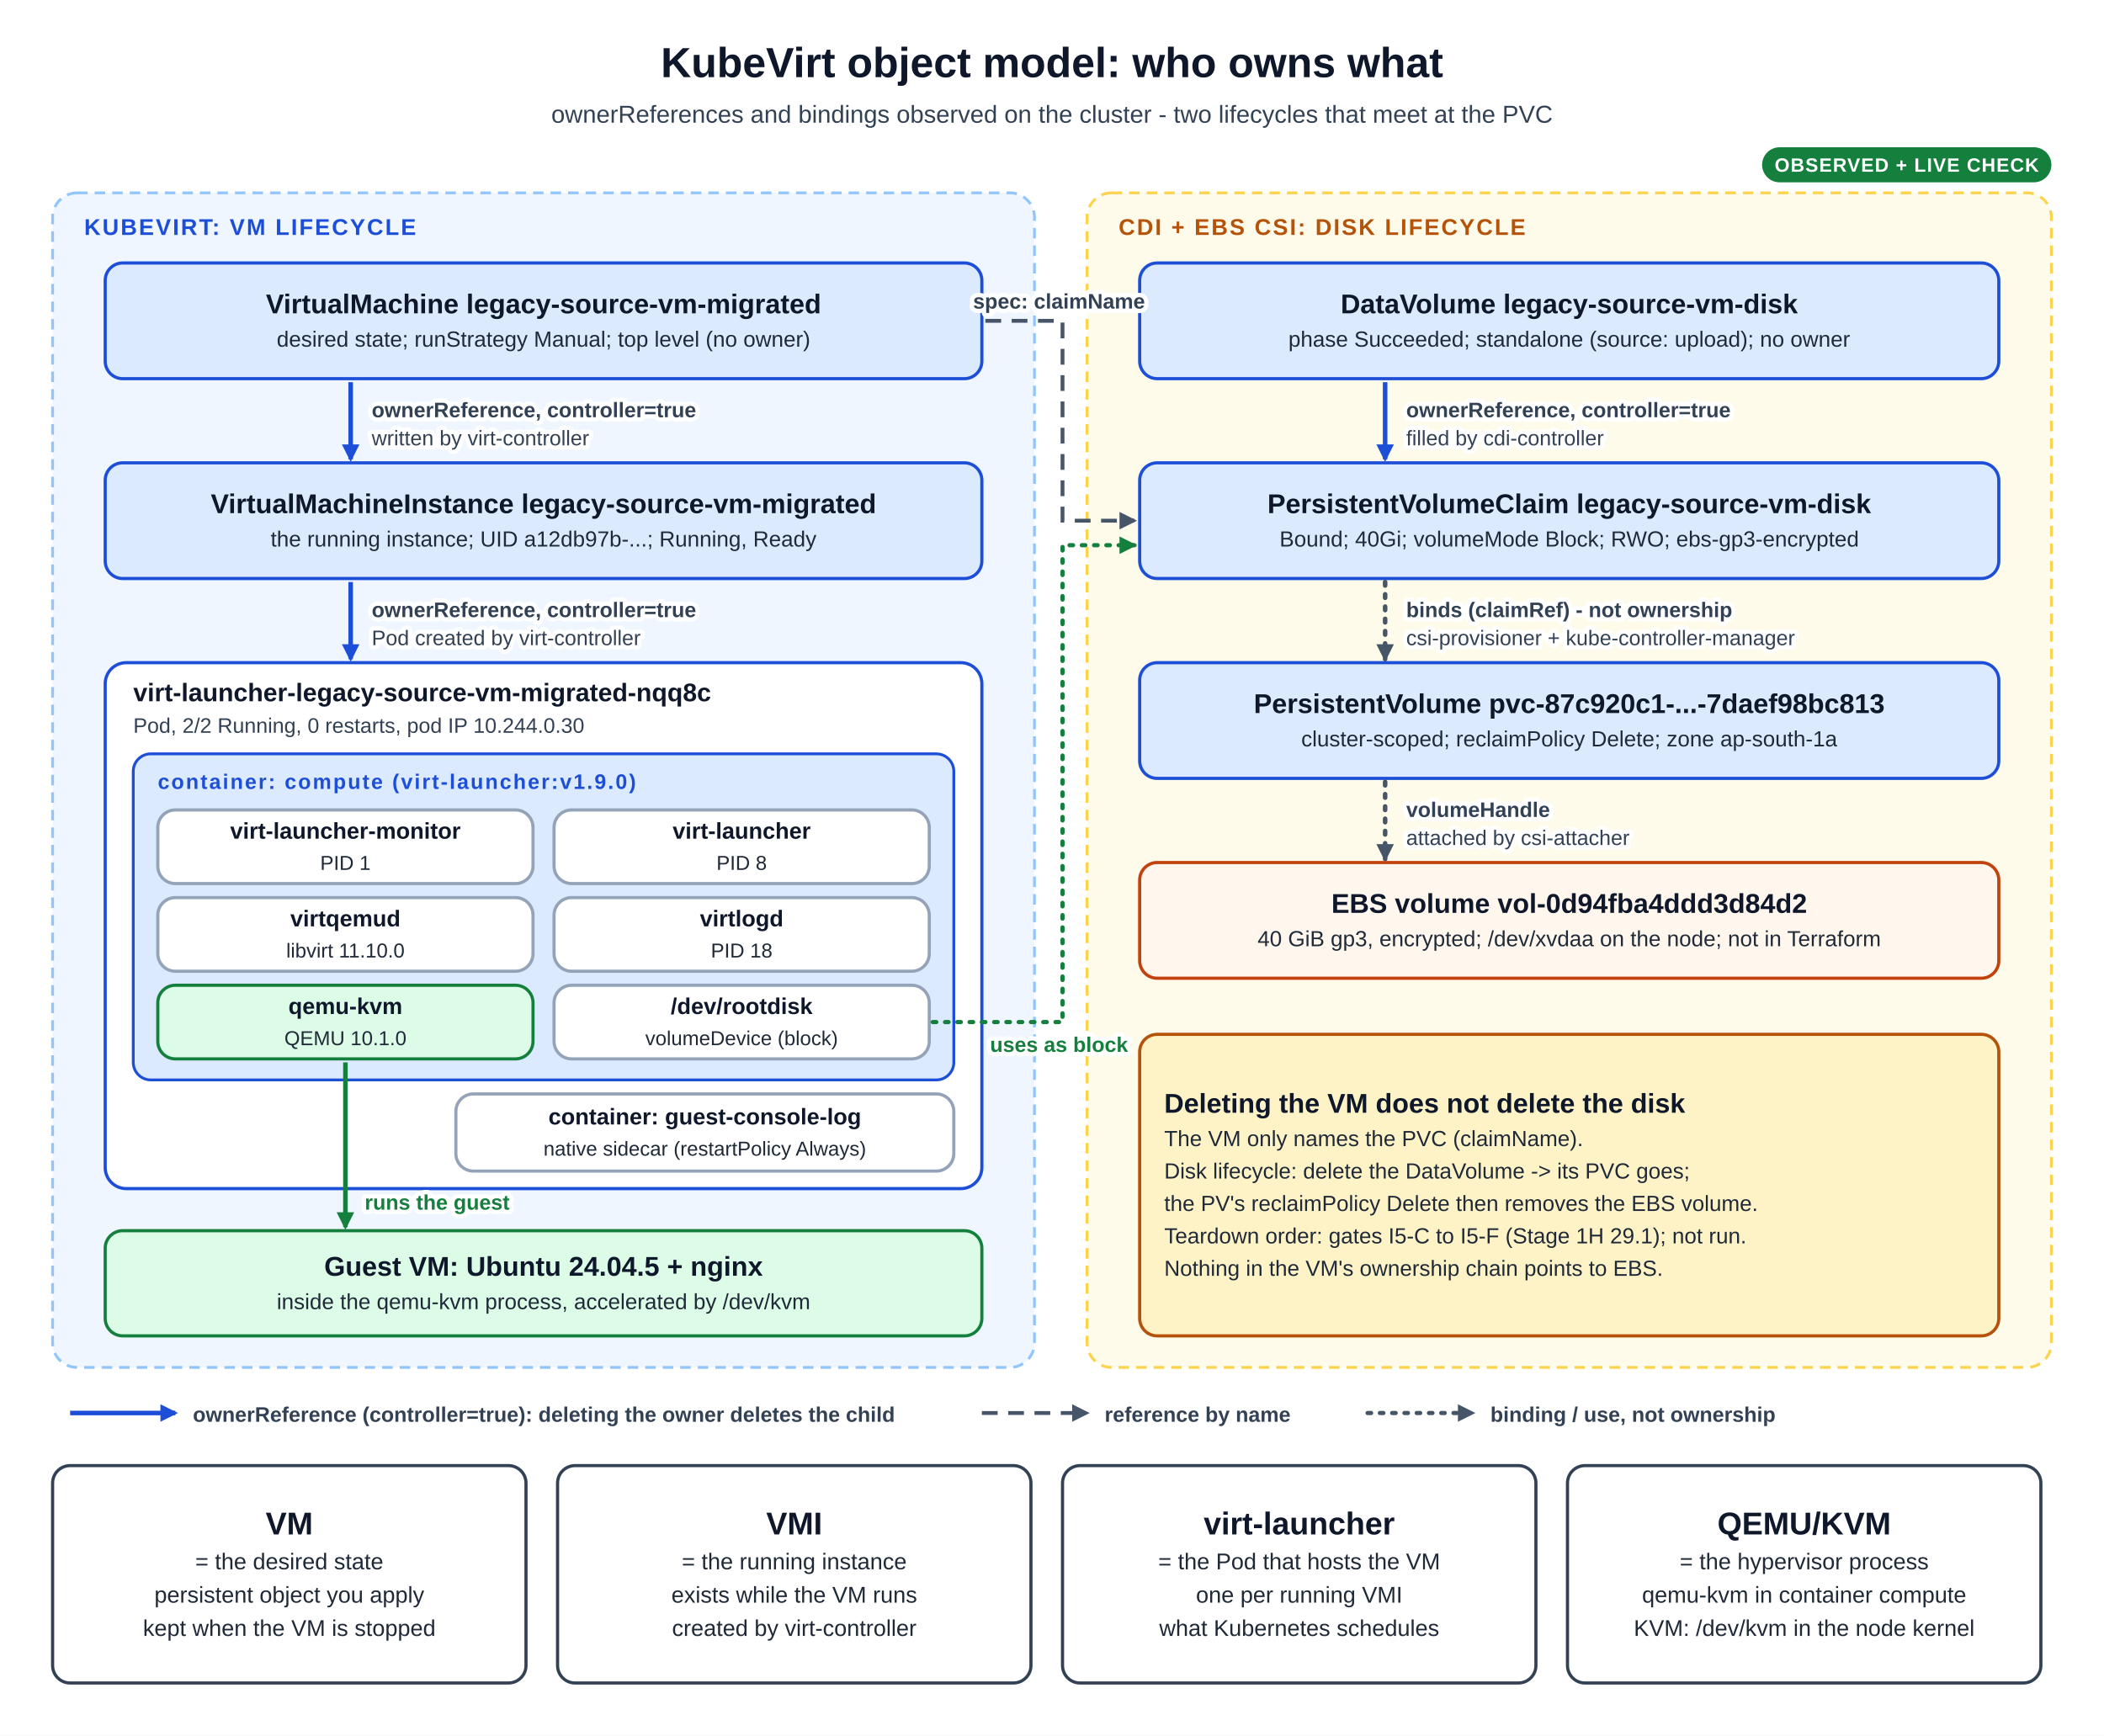
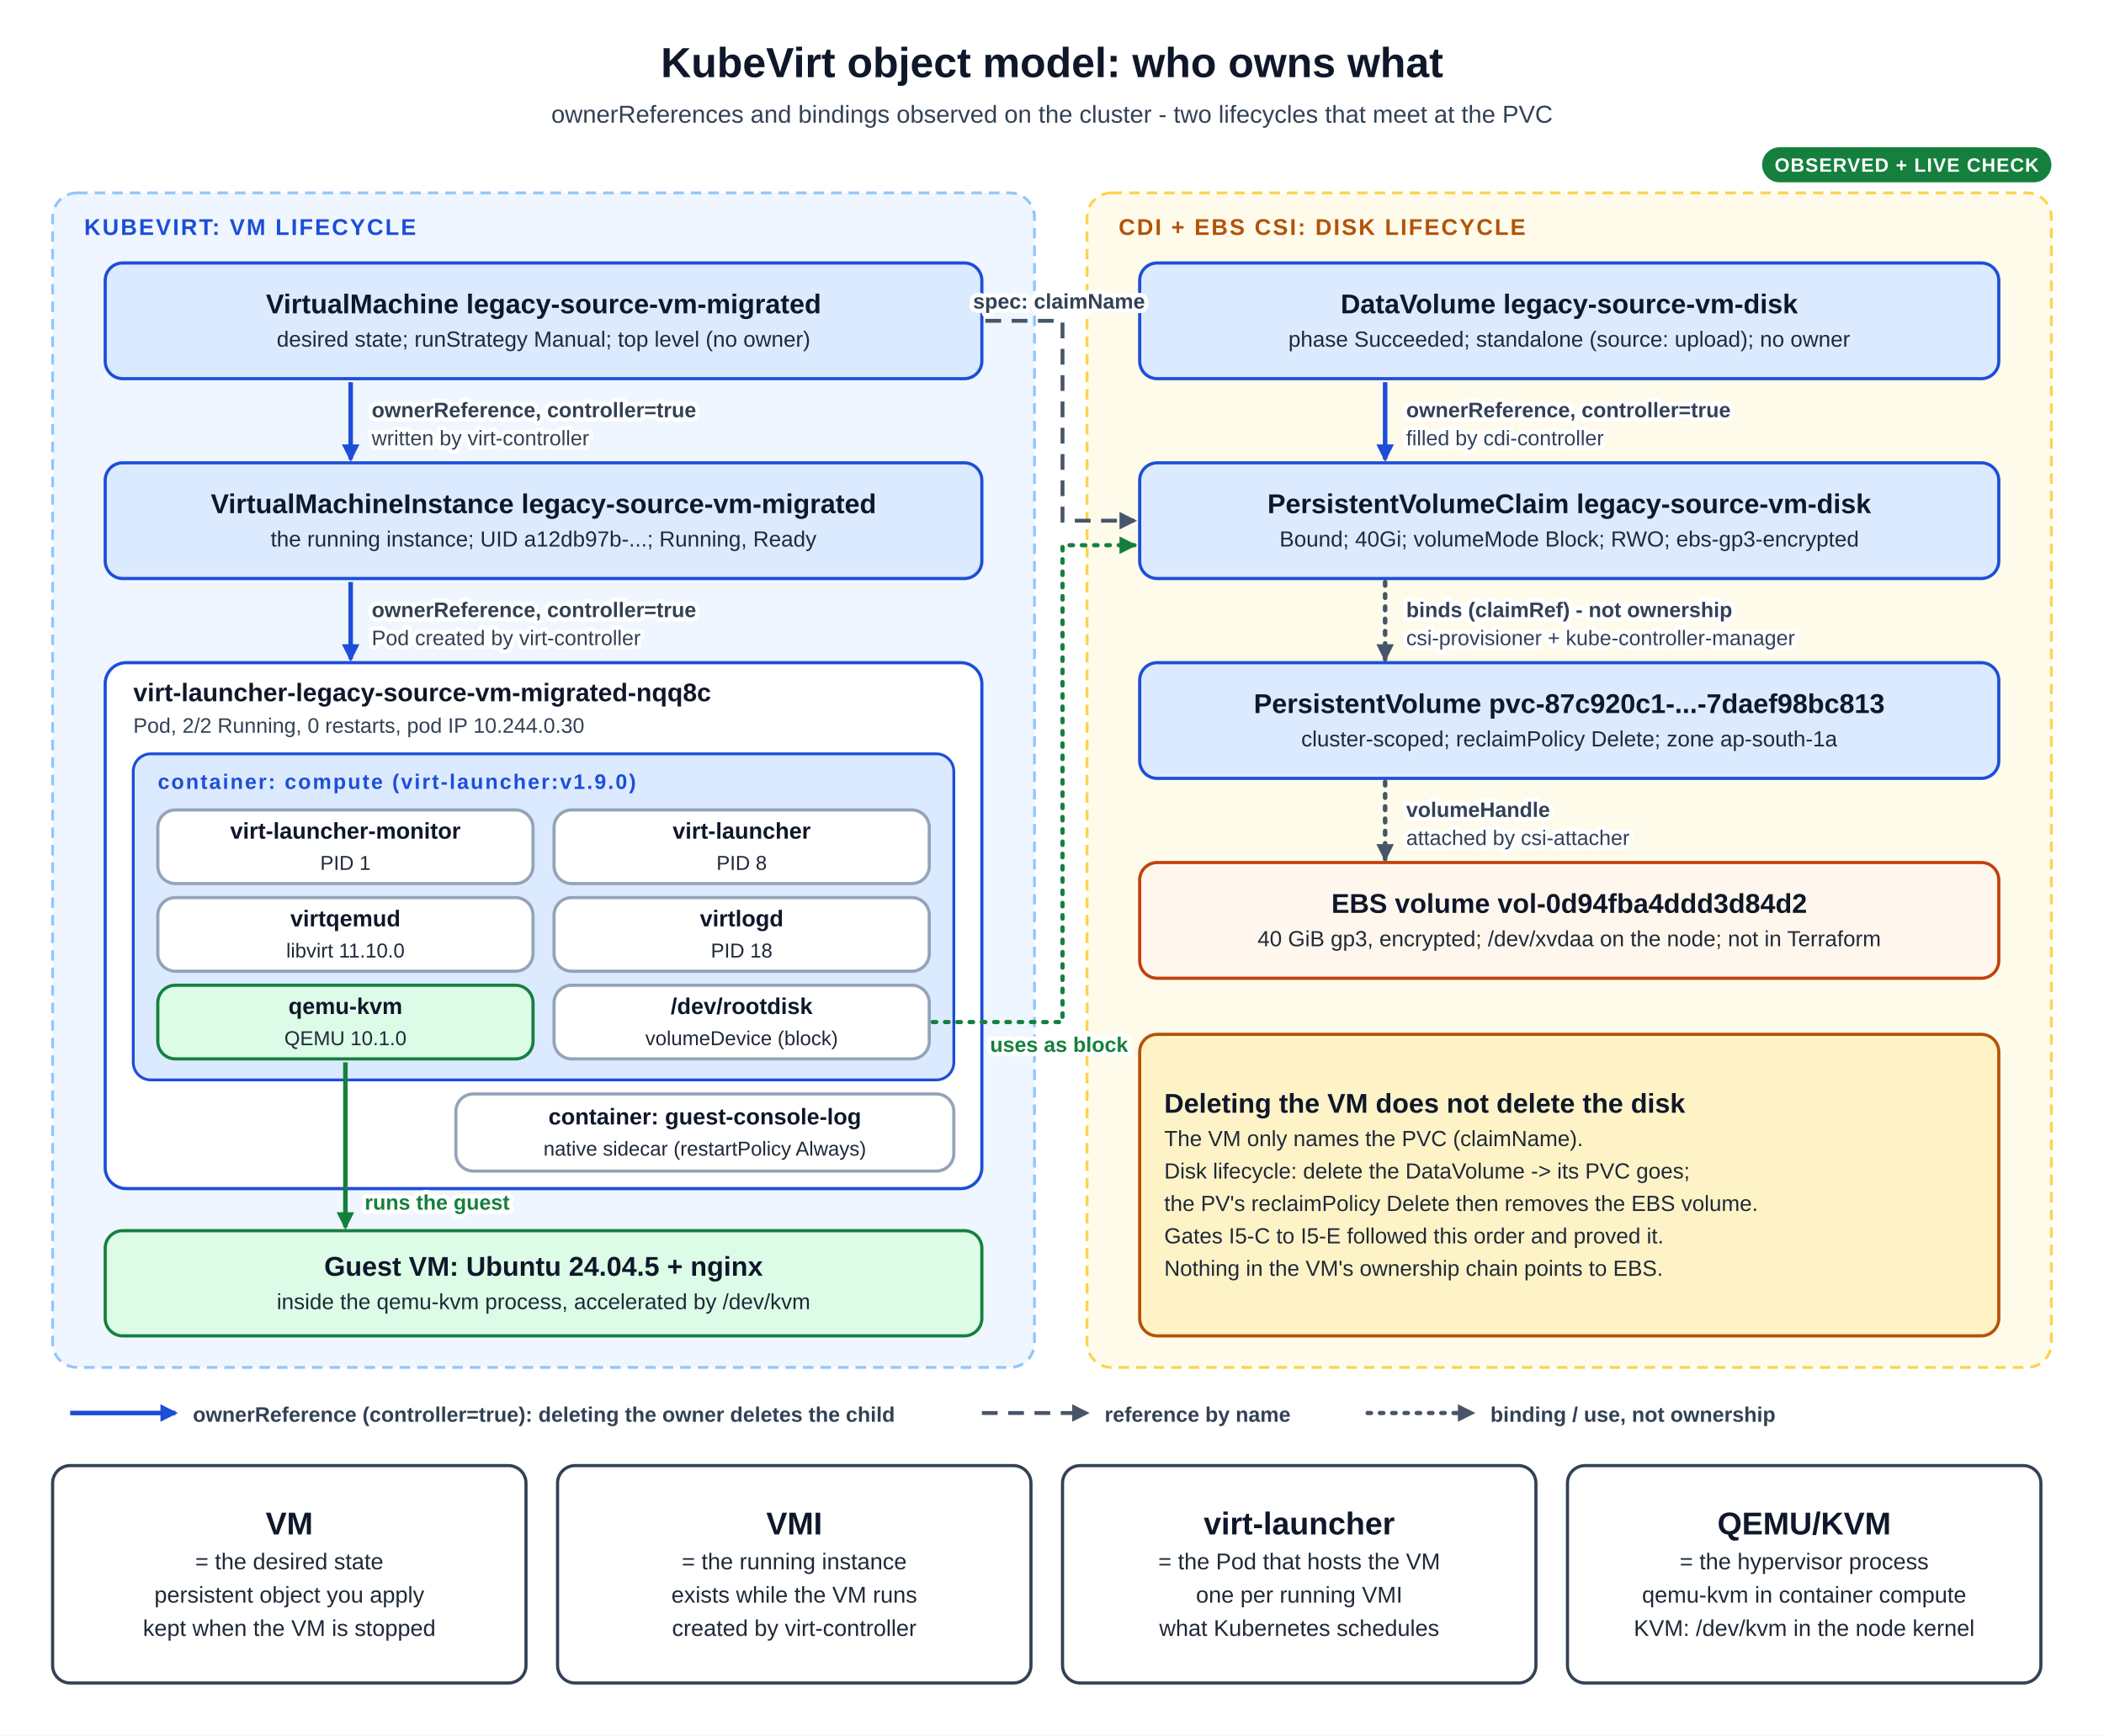
<svg xmlns="http://www.w3.org/2000/svg" width="1200" height="990" viewBox="0 0 1200 990" role="img" aria-labelledby="title desc">
  <style>
    text { font-family: 'Segoe UI', Arial, sans-serif; }
    .h { font-size: 24px; font-weight: 700; fill: #0f172a; }
    .h2 { font-size: 17px; font-weight: 700; fill: #0f172a; }
    .sub { font-size: 14px; fill: #334155; }
    .t { font-weight: 600; fill: #0f172a; }
    .s { fill: #1f2937; }
    .xs { font-size: 12px; fill: #334155; }
    .lab { font-size: 13px; font-weight: 700; fill: #334155; letter-spacing: 1px; }
    .pill { font-size: 11px; font-weight: 700; fill: #ffffff; letter-spacing: 0.5px; }
    .halo { paint-order: stroke; stroke: #ffffff; stroke-width: 5px; stroke-linejoin: round; }
  </style>
  <defs>
    <marker id="m15803d" markerWidth="10" markerHeight="10" refX="8.5" refY="5" orient="auto" markerUnits="userSpaceOnUse">
      <path d="M0,0 L10,5 L0,10 z" fill="#15803d" />
    </marker>
    <marker id="m1d4ed8" markerWidth="10" markerHeight="10" refX="8.5" refY="5" orient="auto" markerUnits="userSpaceOnUse">
      <path d="M0,0 L10,5 L0,10 z" fill="#1d4ed8" />
    </marker>
    <marker id="m475569" markerWidth="10" markerHeight="10" refX="8.5" refY="5" orient="auto" markerUnits="userSpaceOnUse">
      <path d="M0,0 L10,5 L0,10 z" fill="#475569" />
    </marker>
  </defs>
  <rect width="1200" height="990" fill="#ffffff" />
  <text x="600.0" y="44" class="h" text-anchor="middle">KubeVirt object model: who owns what</text>
  <text x="600.0" y="70" class="sub" text-anchor="middle">ownerReferences and bindings observed on the cluster - two lifecycles that meet at the PVC</text>
  <rect x="1005" y="84" width="165" height="20" rx="10.0" fill="#15803d" />
  <text x="1087.5" y="97.96" class="pill" text-anchor="middle" style="font-size:11px">OBSERVED + LIVE CHECK</text>
  <rect x="30" y="110" width="560" height="670" rx="14" fill="#eff6ff" stroke="#93c5fd" stroke-width="1.6" stroke-dasharray="6 4" />
  <text x="48" y="134" class="lab" text-anchor="start" style="fill:#1d4ed8">KUBEVIRT: VM LIFECYCLE</text>
  <rect x="620" y="110" width="550" height="670" rx="14" fill="#fffbeb" stroke="#fcd34d" stroke-width="1.6" stroke-dasharray="6 4" />
  <text x="638" y="134" class="lab" text-anchor="start" style="fill:#b45309">CDI + EBS CSI: DISK LIFECYCLE</text>
  <rect x="60" y="150" width="500" height="66" rx="10" fill="#dbeafe" stroke="#1d4ed8" stroke-width="1.8" />
  <text x="310.0" y="178.71" class="t" text-anchor="middle" style="font-size:15.5px">VirtualMachine   legacy-source-vm-migrated</text>
  <text x="310.0" y="197.75" class="s" text-anchor="middle" style="font-size:12.5px">desired state; runStrategy Manual; top level (no owner)</text>
  <path d="M200,218 L200,262" fill="none" stroke="#1d4ed8" stroke-width="2.6" marker-end="url(#m1d4ed8)" />
  <text x="212" y="238" class="xs halo" text-anchor="start" style="font-weight:700">ownerReference, controller=true</text>
  <text x="212" y="254" class="xs halo" text-anchor="start">written by virt-controller</text>
  <rect x="60" y="264" width="500" height="66" rx="10" fill="#dbeafe" stroke="#1d4ed8" stroke-width="1.8" />
  <text x="310.0" y="292.71" class="t" text-anchor="middle" style="font-size:15.5px">VirtualMachineInstance   legacy-source-vm-migrated</text>
  <text x="310.0" y="311.75" class="s" text-anchor="middle" style="font-size:12.5px">the running instance; UID a12db97b-...; Running, Ready</text>
  <path d="M200,332 L200,376" fill="none" stroke="#1d4ed8" stroke-width="2.6" marker-end="url(#m1d4ed8)" />
  <text x="212" y="352" class="xs halo" text-anchor="start" style="font-weight:700">ownerReference, controller=true</text>
  <text x="212" y="368" class="xs halo" text-anchor="start">Pod created by virt-controller</text>
  <rect x="60" y="378" width="500" height="300" rx="12" fill="#ffffff" stroke="#1d4ed8" stroke-width="1.8" />
  <text x="76" y="400" class="t" text-anchor="start" style="font-size:14.5px">virt-launcher-legacy-source-vm-migrated-nqq8c</text>
  <text x="76" y="418" class="xs" text-anchor="start">Pod, 2/2 Running, 0 restarts, pod IP 10.244.0.30</text>
  <rect x="76" y="430" width="468" height="186" rx="10" fill="#dbeafe" stroke="#1d4ed8" stroke-width="1.6" />
  <text x="90" y="450" class="lab" text-anchor="start" style="font-size:12px;fill:#1d4ed8">container: compute (virt-launcher:v1.9.0)</text>
  <rect x="90" y="462" width="214" height="42" rx="10" fill="#ffffff" stroke="#94a3b8" stroke-width="1.8" />
  <text x="197.0" y="478.41" class="t" text-anchor="middle" style="font-size:13px">virt-launcher-monitor</text>
  <text x="197.0" y="496.18" class="s" text-anchor="middle" style="font-size:11.5px">PID 1</text>
  <rect x="316" y="462" width="214" height="42" rx="10" fill="#ffffff" stroke="#94a3b8" stroke-width="1.8" />
  <text x="423.0" y="478.41" class="t" text-anchor="middle" style="font-size:13px">virt-launcher</text>
  <text x="423.0" y="496.18" class="s" text-anchor="middle" style="font-size:11.5px">PID 8</text>
  <rect x="90" y="512" width="214" height="42" rx="10" fill="#ffffff" stroke="#94a3b8" stroke-width="1.8" />
  <text x="197.0" y="528.41" class="t" text-anchor="middle" style="font-size:13px">virtqemud</text>
  <text x="197.0" y="546.18" class="s" text-anchor="middle" style="font-size:11.5px">libvirt 11.10.0</text>
  <rect x="316" y="512" width="214" height="42" rx="10" fill="#ffffff" stroke="#94a3b8" stroke-width="1.8" />
  <text x="423.0" y="528.41" class="t" text-anchor="middle" style="font-size:13px">virtlogd</text>
  <text x="423.0" y="546.18" class="s" text-anchor="middle" style="font-size:11.5px">PID 18</text>
  <rect x="90" y="562" width="214" height="42" rx="10" fill="#dcfce7" stroke="#15803d" stroke-width="1.8" />
  <text x="197.0" y="578.41" class="t" text-anchor="middle" style="font-size:13px">qemu-kvm</text>
  <text x="197.0" y="596.18" class="s" text-anchor="middle" style="font-size:11.5px">QEMU 10.1.0</text>
  <rect x="316" y="562" width="214" height="42" rx="10" fill="#ffffff" stroke="#94a3b8" stroke-width="1.8" />
  <text x="423.0" y="578.41" class="t" text-anchor="middle" style="font-size:13px">/dev/rootdisk</text>
  <text x="423.0" y="596.18" class="s" text-anchor="middle" style="font-size:11.5px">volumeDevice (block)</text>
  <rect x="260" y="624" width="284" height="44" rx="10" fill="#ffffff" stroke="#94a3b8" stroke-width="1.8" />
  <text x="402.0" y="641.41" class="t" text-anchor="middle" style="font-size:13px">container: guest-console-log</text>
  <text x="402.0" y="659.18" class="s" text-anchor="middle" style="font-size:11.5px">native sidecar (restartPolicy Always)</text>
  <path d="M197,606 L197,700" fill="none" stroke="#15803d" stroke-width="2.6" marker-end="url(#m15803d)" />
  <text x="208" y="690" class="xs halo" text-anchor="start" style="fill:#15803d;font-weight:700">runs the guest</text>
  <rect x="60" y="702" width="500" height="60" rx="10" fill="#dcfce7" stroke="#15803d" stroke-width="1.8" />
  <text x="310.0" y="727.71" class="t" text-anchor="middle" style="font-size:15.5px">Guest VM: Ubuntu 24.04.5 + nginx</text>
  <text x="310.0" y="746.75" class="s" text-anchor="middle" style="font-size:12.5px">inside the qemu-kvm process, accelerated by /dev/kvm</text>
  <rect x="650" y="150" width="490" height="66" rx="10" fill="#dbeafe" stroke="#1d4ed8" stroke-width="1.8" />
  <text x="895.0" y="178.71" class="t" text-anchor="middle" style="font-size:15.5px">DataVolume   legacy-source-vm-disk</text>
  <text x="895.0" y="197.75" class="s" text-anchor="middle" style="font-size:12.5px">phase Succeeded; standalone (source: upload); no owner</text>
  <path d="M790,218 L790,262" fill="none" stroke="#1d4ed8" stroke-width="2.6" marker-end="url(#m1d4ed8)" />
  <text x="802" y="238" class="xs halo" text-anchor="start" style="font-weight:700">ownerReference, controller=true</text>
  <text x="802" y="254" class="xs halo" text-anchor="start">filled by cdi-controller</text>
  <rect x="650" y="264" width="490" height="66" rx="10" fill="#dbeafe" stroke="#1d4ed8" stroke-width="1.8" />
  <text x="895.0" y="292.71" class="t" text-anchor="middle" style="font-size:15.5px">PersistentVolumeClaim   legacy-source-vm-disk</text>
  <text x="895.0" y="311.75" class="s" text-anchor="middle" style="font-size:12.5px">Bound; 40Gi; volumeMode Block; RWO; ebs-gp3-encrypted</text>
  <path d="M790,332 L790,376" fill="none" stroke="#475569" stroke-width="2.6" stroke-dasharray="2 5" marker-end="url(#m475569)" stroke-linecap="round" />
  <text x="802" y="352" class="xs halo" text-anchor="start" style="font-weight:700">binds (claimRef) - not ownership</text>
  <text x="802" y="368" class="xs halo" text-anchor="start">csi-provisioner + kube-controller-manager</text>
  <rect x="650" y="378" width="490" height="66" rx="10" fill="#dbeafe" stroke="#1d4ed8" stroke-width="1.8" />
  <text x="895.0" y="406.71" class="t" text-anchor="middle" style="font-size:15.5px">PersistentVolume   pvc-87c920c1-...-7daef98bc813</text>
  <text x="895.0" y="425.75" class="s" text-anchor="middle" style="font-size:12.5px">cluster-scoped; reclaimPolicy Delete; zone ap-south-1a</text>
  <path d="M790,446 L790,490" fill="none" stroke="#475569" stroke-width="2.6" stroke-dasharray="2 5" marker-end="url(#m475569)" stroke-linecap="round" />
  <text x="802" y="466" class="xs halo" text-anchor="start" style="font-weight:700">volumeHandle</text>
  <text x="802" y="482" class="xs halo" text-anchor="start">attached by csi-attacher</text>
  <rect x="650" y="492" width="490" height="66" rx="10" fill="#fff7ed" stroke="#c2410c" stroke-width="1.8" />
  <text x="895.0" y="520.71" class="t" text-anchor="middle" style="font-size:15.5px">EBS volume   vol-0d94fba4ddd3d84d2</text>
  <text x="895.0" y="539.75" class="s" text-anchor="middle" style="font-size:12.5px">40 GiB gp3, encrypted; /dev/xvdaa on the node; not in Terraform</text>
  <rect x="650" y="590" width="490" height="172" rx="10" fill="#fef3c7" stroke="#b45309" stroke-width="1.8" />
  <text x="664" y="634.71" class="t" text-anchor="start" style="font-size:15.5px">Deleting the VM does not delete the disk</text>
  <text x="664" y="653.75" class="s" text-anchor="start" style="font-size:12.5px">The VM only names the PVC (claimName).</text>
  <text x="664" y="672.25" class="s" text-anchor="start" style="font-size:12.5px">Disk lifecycle: delete the DataVolume -&gt; its PVC goes;</text>
  <text x="664" y="690.75" class="s" text-anchor="start" style="font-size:12.5px">the PV's reclaimPolicy Delete then removes the EBS volume.</text>
-   <text x="664" y="709.25" class="s" text-anchor="start" style="font-size:12.5px">Teardown order: gates I5-C to I5-F (Stage 1H 29.1); not run.</text>
+   <text x="664" y="709.25" class="s" text-anchor="start" style="font-size:12.5px">Gates I5-C to I5-E followed this order and proved it.</text>
  <text x="664" y="727.75" class="s" text-anchor="start" style="font-size:12.5px">Nothing in the VM's ownership chain points to EBS.</text>
  <path d="M562,183 L606,183 L606,297 L647,297" fill="none" stroke="#475569" stroke-width="2.2" stroke-dasharray="9 6" marker-end="url(#m475569)" />
  <text x="604" y="176" class="xs halo" text-anchor="middle" style="font-weight:700">spec: claimName</text>
  <path d="M532,583 L606,583 L606,311 L647,311" fill="none" stroke="#15803d" stroke-width="2.4" stroke-dasharray="2 5" marker-end="url(#m15803d)" stroke-linecap="round" />
  <text x="604" y="600" class="xs halo" text-anchor="middle" style="fill:#15803d;font-weight:700">uses as block</text>
  <path d="M40,806 L100,806" fill="none" stroke="#1d4ed8" stroke-width="2.6" marker-end="url(#m1d4ed8)" />
  <text x="110" y="811" class="xs" text-anchor="start" style="font-weight:600">ownerReference (controller=true): deleting the owner deletes the child</text>
  <path d="M560,806 L620,806" fill="none" stroke="#475569" stroke-width="2.2" stroke-dasharray="9 6" marker-end="url(#m475569)" />
  <text x="630" y="811" class="xs" text-anchor="start" style="font-weight:600">reference by name</text>
  <path d="M780,806 L840,806" fill="none" stroke="#475569" stroke-width="2.4" stroke-dasharray="2 5" marker-end="url(#m475569)" stroke-linecap="round" />
  <text x="850" y="811" class="xs" text-anchor="start" style="font-weight:600">binding / use, not ownership</text>
  <rect x="30" y="836" width="270" height="124" rx="10" fill="#ffffff" stroke="#334155" stroke-width="1.8" />
  <text x="165.0" y="875.26" class="t" text-anchor="middle" style="font-size:18px">VM</text>
  <text x="165.0" y="895.16" class="s" text-anchor="middle" style="font-size:13px">= the desired state</text>
  <text x="165.0" y="914.16" class="s" text-anchor="middle" style="font-size:13px">persistent object you apply</text>
  <text x="165.0" y="933.16" class="s" text-anchor="middle" style="font-size:13px">kept when the VM is stopped</text>
  <rect x="318" y="836" width="270" height="124" rx="10" fill="#ffffff" stroke="#334155" stroke-width="1.8" />
  <text x="453.0" y="875.26" class="t" text-anchor="middle" style="font-size:18px">VMI</text>
  <text x="453.0" y="895.16" class="s" text-anchor="middle" style="font-size:13px">= the running instance</text>
  <text x="453.0" y="914.16" class="s" text-anchor="middle" style="font-size:13px">exists while the VM runs</text>
  <text x="453.0" y="933.16" class="s" text-anchor="middle" style="font-size:13px">created by virt-controller</text>
  <rect x="606" y="836" width="270" height="124" rx="10" fill="#ffffff" stroke="#334155" stroke-width="1.8" />
  <text x="741.0" y="875.26" class="t" text-anchor="middle" style="font-size:18px">virt-launcher</text>
  <text x="741.0" y="895.16" class="s" text-anchor="middle" style="font-size:13px">= the Pod that hosts the VM</text>
  <text x="741.0" y="914.16" class="s" text-anchor="middle" style="font-size:13px">one per running VMI</text>
  <text x="741.0" y="933.16" class="s" text-anchor="middle" style="font-size:13px">what Kubernetes schedules</text>
  <rect x="894" y="836" width="270" height="124" rx="10" fill="#ffffff" stroke="#334155" stroke-width="1.8" />
  <text x="1029.0" y="875.26" class="t" text-anchor="middle" style="font-size:18px">QEMU/KVM</text>
  <text x="1029.0" y="895.16" class="s" text-anchor="middle" style="font-size:13px">= the hypervisor process</text>
  <text x="1029.0" y="914.16" class="s" text-anchor="middle" style="font-size:13px">qemu-kvm in container compute</text>
  <text x="1029.0" y="933.16" class="s" text-anchor="middle" style="font-size:13px">KVM: /dev/kvm in the node kernel</text>
</svg>
